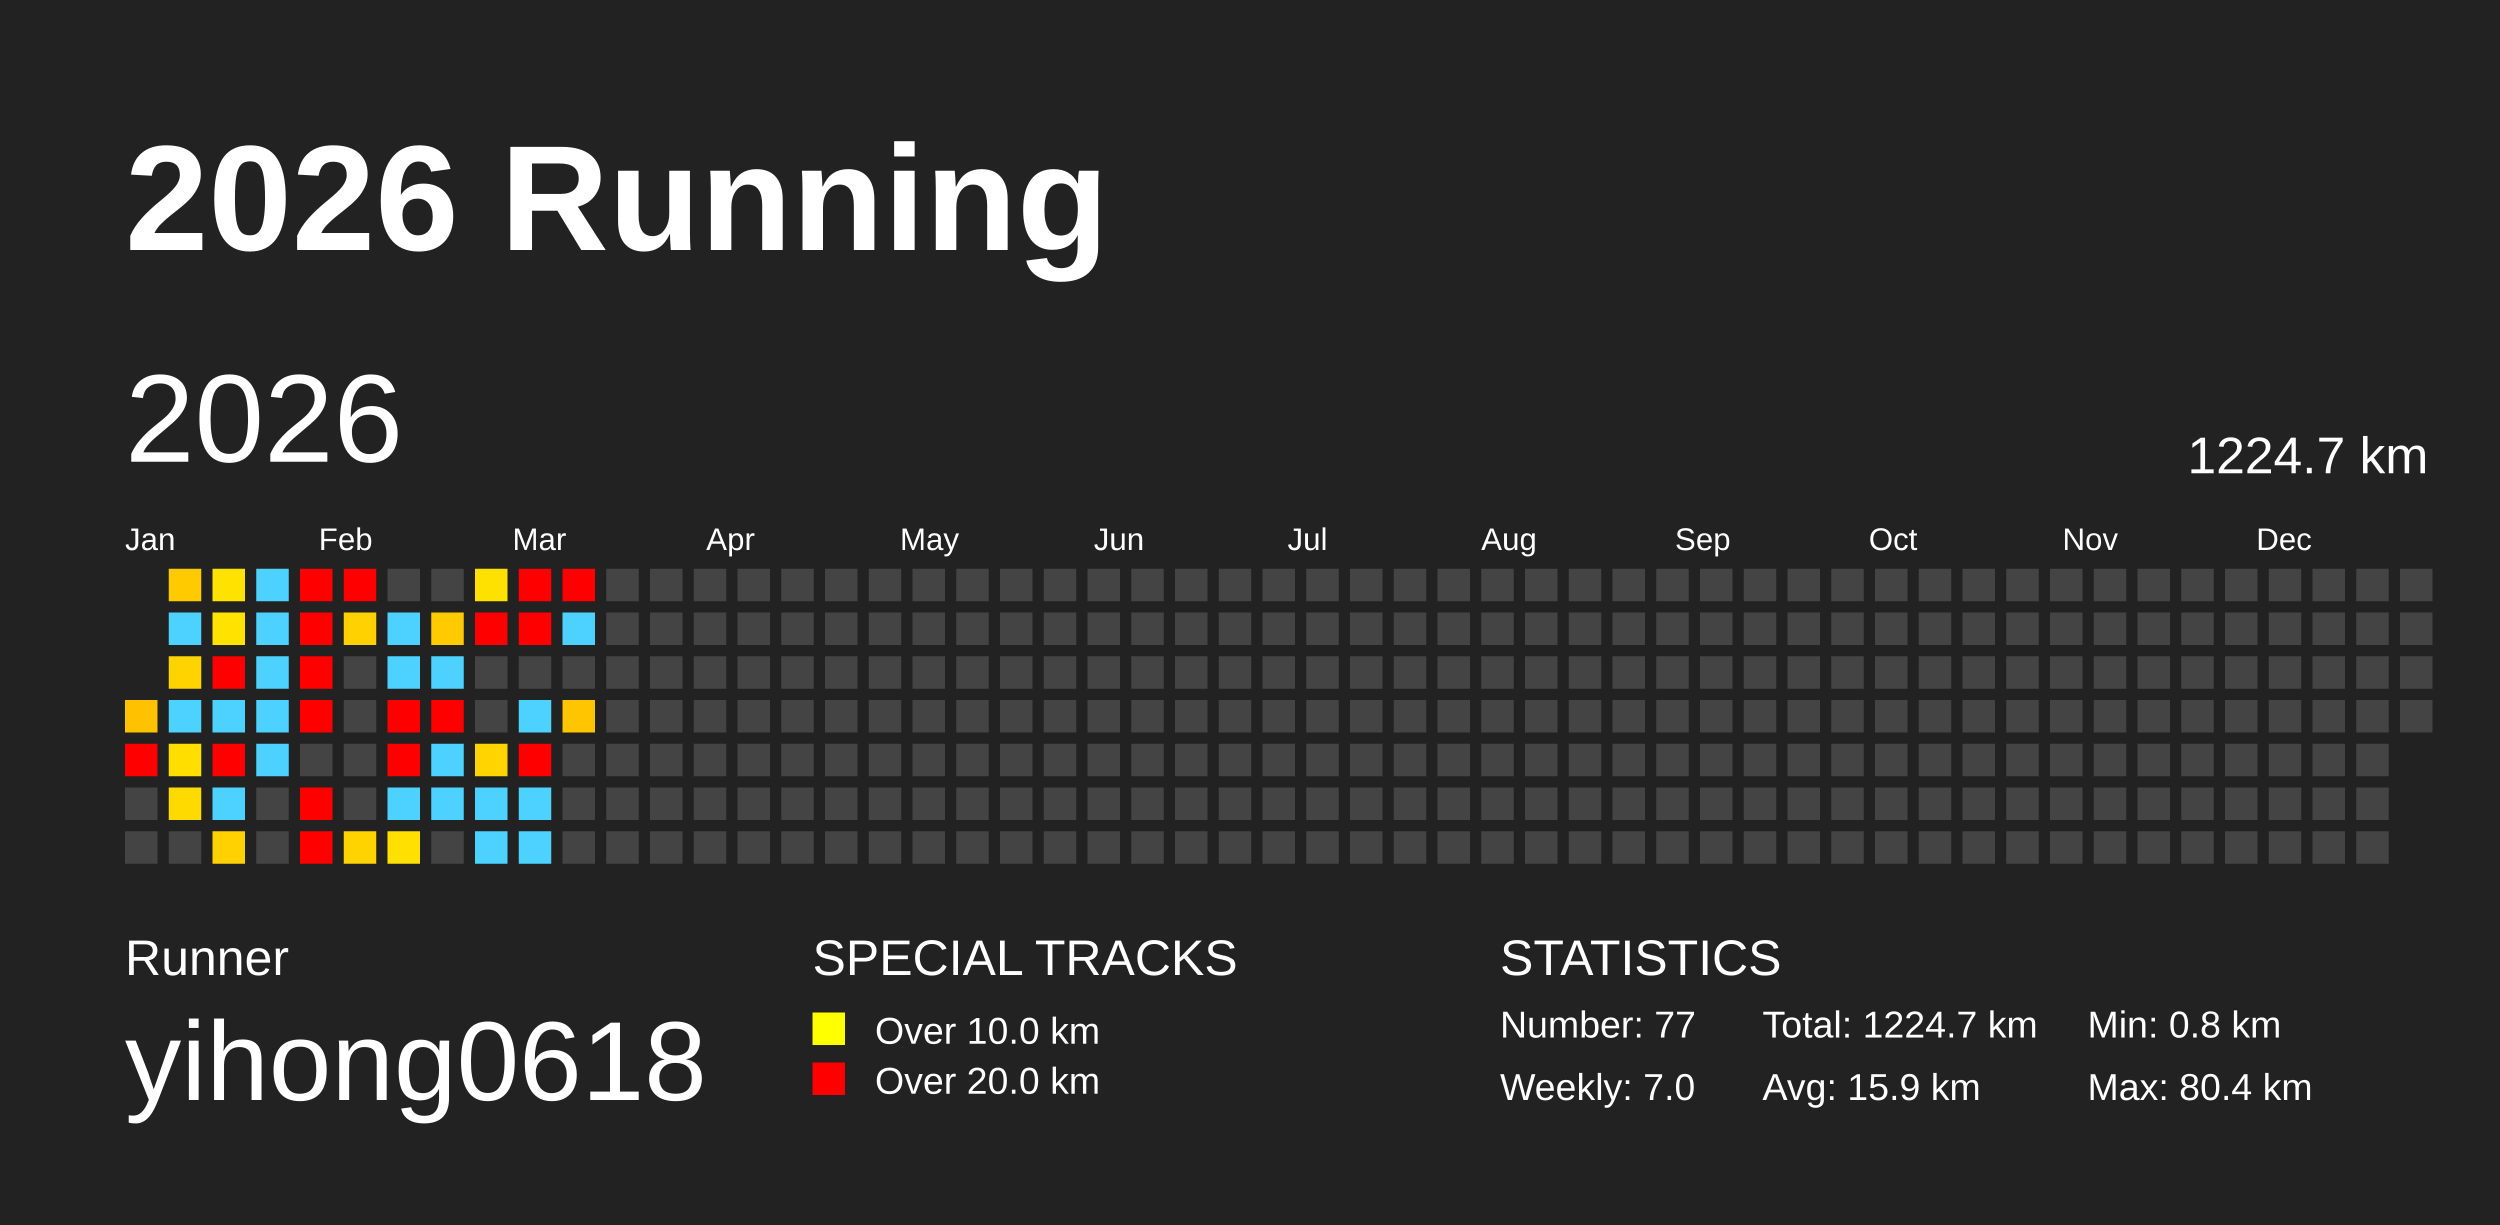
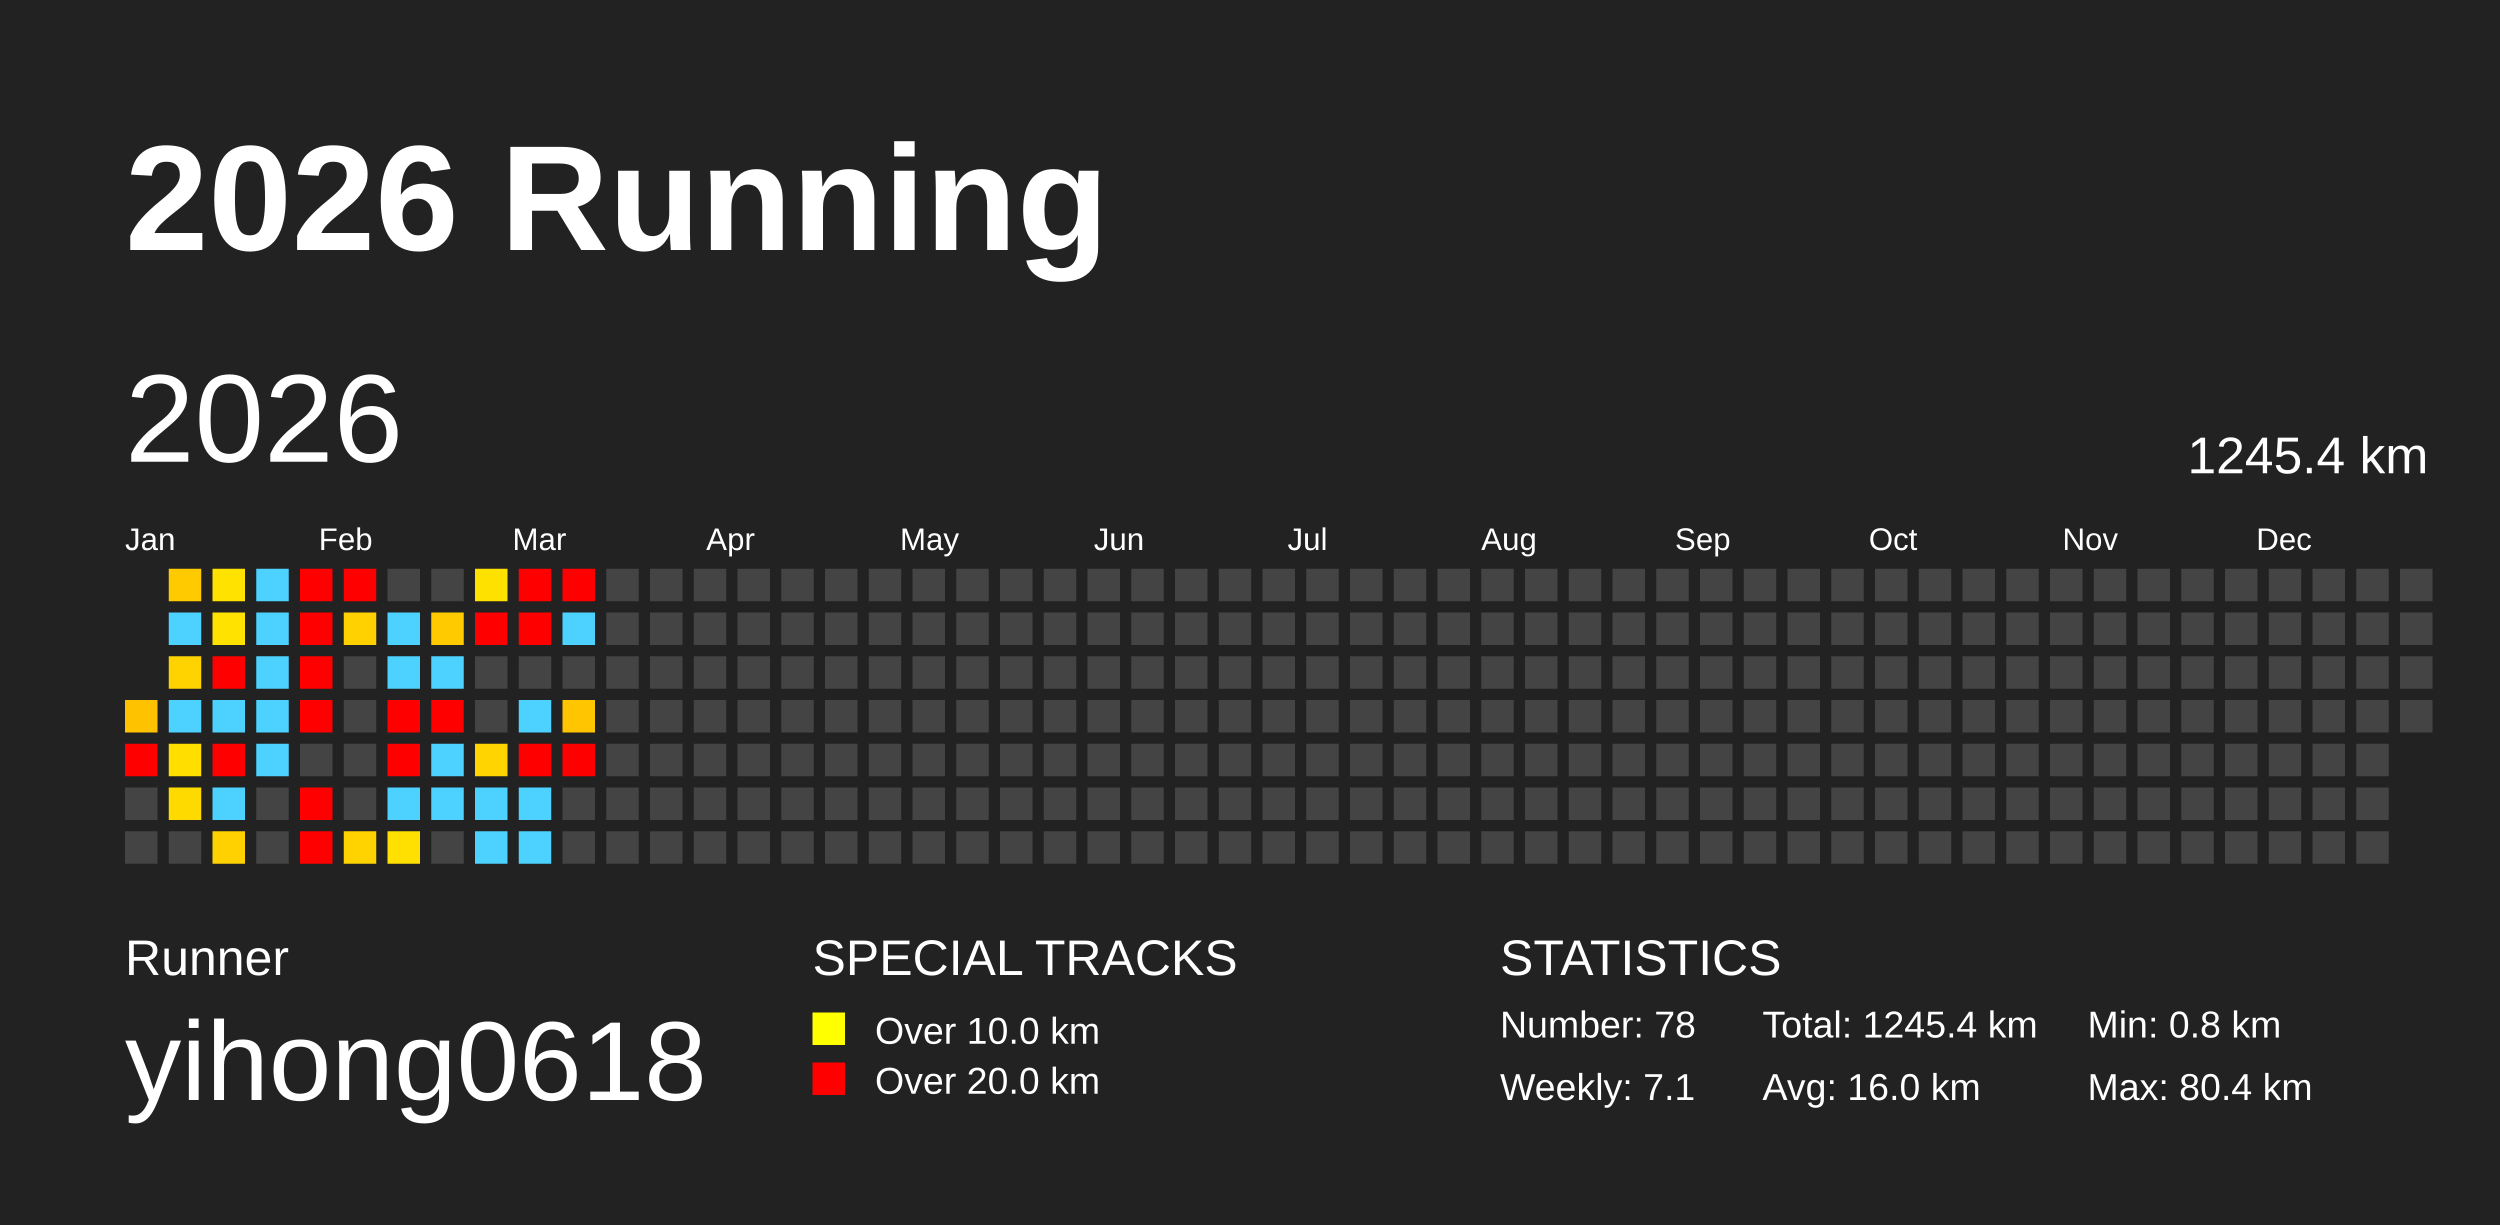
<svg xmlns="http://www.w3.org/2000/svg" baseProfile="full" height="98mm" version="1.1" viewBox="0,0,200,98" width="200mm">
  <defs />
  <rect fill="#222222" height="98" width="200" x="0" y="0" />
  <text fill="#FFFFFF" style="font-size:12px; font-family:Arial; font-weight:bold;" x="10" y="20">2026 Running</text>
  <text fill="#FFFFFF" style="font-size:4px; font-family:Arial" x="10" y="78">Runner</text>
  <text fill="#FFFFFF" style="font-size:9px; font-family:Arial" x="10" y="88">yihong0618</text>
  <text fill="#FFFFFF" style="font-size:4px; font-family:Arial" x="65" y="78">SPECIAL TRACKS</text>
  <rect fill="yellow" height="2.6" width="2.6" x="65" y="81" />
  <text fill="#FFFFFF" style="font-size:3px; font-family:Arial" x="70" y="83.5">Over 10.0 km</text>
  <rect fill="red" height="2.6" width="2.6" x="65" y="85" />
  <text fill="#FFFFFF" style="font-size:3px; font-family:Arial" x="70" y="87.5">Over 20.0 km</text>
  <text fill="#FFFFFF" style="font-size:4px; font-family:Arial" x="120" y="78">STATISTICS</text>
-   <text fill="#FFFFFF" style="font-size:3px; font-family:Arial" x="120" y="83">Number: 77</text>
-   <text fill="#FFFFFF" style="font-size:3px; font-family:Arial" x="120" y="88">Weekly: 7.0</text>
-   <text fill="#FFFFFF" style="font-size:3px; font-family:Arial" x="141" y="83">Total: 1224.7 km</text>
-   <text fill="#FFFFFF" style="font-size:3px; font-family:Arial" x="141" y="88">Avg: 15.9 km</text>
+   <text fill="#FFFFFF" style="font-size:3px; font-family:Arial" x="120" y="83">Number: 78</text>
+   <text fill="#FFFFFF" style="font-size:3px; font-family:Arial" x="120" y="88">Weekly: 7.1</text>
+   <text fill="#FFFFFF" style="font-size:3px; font-family:Arial" x="141" y="83">Total: 1245.4 km</text>
+   <text fill="#FFFFFF" style="font-size:3px; font-family:Arial" x="141" y="88">Avg: 16.0 km</text>
  <text fill="#FFFFFF" style="font-size:3px; font-family:Arial" x="167" y="83">Min: 0.8 km</text>
  <text fill="#FFFFFF" style="font-size:3px; font-family:Arial" x="167" y="88">Max: 80.4 km</text>
  <text dominant-baseline="hanging" fill="#FFFFFF" style="font-size:10.0px; font-family:Arial;" x="10" y="30">2026</text>
-   <text dominant-baseline="hanging" fill="#FFFFFF" style="font-size:4.125px; font-family:Arial;" x="175" y="35">1224.7 km</text>
+   <text dominant-baseline="hanging" fill="#FFFFFF" style="font-size:4.125px; font-family:Arial;" x="175" y="35">1245.4 km</text>
  <text fill="#FFFFFF" style="font-size:2.5px; font-family:Arial" x="10.0" y="44">Jan</text>
  <text fill="#FFFFFF" style="font-size:2.5px; font-family:Arial" x="25.5" y="44">Feb</text>
  <text fill="#FFFFFF" style="font-size:2.5px; font-family:Arial" x="41.0" y="44">Mar</text>
  <text fill="#FFFFFF" style="font-size:2.5px; font-family:Arial" x="56.5" y="44">Apr</text>
  <text fill="#FFFFFF" style="font-size:2.5px; font-family:Arial" x="72.0" y="44">May</text>
  <text fill="#FFFFFF" style="font-size:2.5px; font-family:Arial" x="87.5" y="44">Jun</text>
  <text fill="#FFFFFF" style="font-size:2.5px; font-family:Arial" x="103.0" y="44">Jul</text>
  <text fill="#FFFFFF" style="font-size:2.5px; font-family:Arial" x="118.5" y="44">Aug</text>
  <text fill="#FFFFFF" style="font-size:2.5px; font-family:Arial" x="134.0" y="44">Sep</text>
  <text fill="#FFFFFF" style="font-size:2.5px; font-family:Arial" x="149.5" y="44">Oct</text>
  <text fill="#FFFFFF" style="font-size:2.5px; font-family:Arial" x="165.0" y="44">Nov</text>
  <text fill="#FFFFFF" style="font-size:2.5px; font-family:Arial" x="180.5" y="44">Dec</text>
  <rect fill="#ffc200" height="2.6" width="2.6" x="10.0" y="56.0" />
  <rect fill="red" height="2.6" width="2.6" x="10.0" y="59.5" />
  <rect fill="#444444" height="2.6" width="2.6" x="10.0" y="63.0" />
  <rect fill="#444444" height="2.6" width="2.6" x="10.0" y="66.5" />
  <rect fill="#ffcb00" height="2.6" width="2.6" x="13.5" y="45.5" />
  <rect fill="#4dd2ff" height="2.6" width="2.6" x="13.5" y="49.0" />
  <rect fill="#ffd300" height="2.6" width="2.6" x="13.5" y="52.5" />
  <rect fill="#4dd2ff" height="2.6" width="2.6" x="13.5" y="56.0" />
  <rect fill="#ffde00" height="2.6" width="2.6" x="13.5" y="59.5" />
  <rect fill="#ffda00" height="2.6" width="2.6" x="13.5" y="63.0" />
  <rect fill="#444444" height="2.6" width="2.6" x="13.5" y="66.5" />
  <rect fill="#ffe200" height="2.6" width="2.6" x="17.0" y="45.5" />
  <rect fill="#ffe200" height="2.6" width="2.6" x="17.0" y="49.0" />
  <rect fill="red" height="2.6" width="2.6" x="17.0" y="52.5" />
  <rect fill="#4dd2ff" height="2.6" width="2.6" x="17.0" y="56.0" />
  <rect fill="red" height="2.6" width="2.6" x="17.0" y="59.5" />
  <rect fill="#4dd2ff" height="2.6" width="2.6" x="17.0" y="63.0" />
  <rect fill="#ffd100" height="2.6" width="2.6" x="17.0" y="66.5" />
  <rect fill="#4dd2ff" height="2.6" width="2.6" x="20.5" y="45.5" />
  <rect fill="#4dd2ff" height="2.6" width="2.6" x="20.5" y="49.0" />
  <rect fill="#4dd2ff" height="2.6" width="2.6" x="20.5" y="52.5" />
  <rect fill="#4dd2ff" height="2.6" width="2.6" x="20.5" y="56.0" />
  <rect fill="#4dd2ff" height="2.6" width="2.6" x="20.5" y="59.5" />
  <rect fill="#444444" height="2.6" width="2.6" x="20.5" y="63.0" />
  <rect fill="#444444" height="2.6" width="2.6" x="20.5" y="66.5" />
  <rect fill="red" height="2.6" width="2.6" x="24.0" y="45.5" />
  <rect fill="red" height="2.6" width="2.6" x="24.0" y="49.0" />
  <rect fill="red" height="2.6" width="2.6" x="24.0" y="52.5" />
  <rect fill="red" height="2.6" width="2.6" x="24.0" y="56.0" />
  <rect fill="#444444" height="2.6" width="2.6" x="24.0" y="59.5" />
  <rect fill="red" height="2.6" width="2.6" x="24.0" y="63.0" />
  <rect fill="red" height="2.6" width="2.6" x="24.0" y="66.5" />
  <rect fill="red" height="2.6" width="2.6" x="27.5" y="45.5" />
  <rect fill="#ffd100" height="2.6" width="2.6" x="27.5" y="49.0" />
  <rect fill="#444444" height="2.6" width="2.6" x="27.5" y="52.5" />
  <rect fill="#444444" height="2.6" width="2.6" x="27.5" y="56.0" />
  <rect fill="#444444" height="2.6" width="2.6" x="27.5" y="59.5" />
  <rect fill="#444444" height="2.6" width="2.6" x="27.5" y="63.0" />
  <rect fill="#ffd300" height="2.6" width="2.6" x="27.5" y="66.5" />
  <rect fill="#444444" height="2.6" width="2.6" x="31.0" y="45.5" />
  <rect fill="#4dd2ff" height="2.6" width="2.6" x="31.0" y="49.0" />
  <rect fill="#4dd2ff" height="2.6" width="2.6" x="31.0" y="52.5" />
  <rect fill="red" height="2.6" width="2.6" x="31.0" y="56.0" />
  <rect fill="red" height="2.6" width="2.6" x="31.0" y="59.5" />
  <rect fill="#4dd2ff" height="2.6" width="2.6" x="31.0" y="63.0" />
  <rect fill="#ffe000" height="2.6" width="2.6" x="31.0" y="66.5" />
  <rect fill="#444444" height="2.6" width="2.6" x="34.5" y="45.5" />
  <rect fill="#ffcb00" height="2.6" width="2.6" x="34.5" y="49.0" />
  <rect fill="#4dd2ff" height="2.6" width="2.6" x="34.5" y="52.5" />
  <rect fill="red" height="2.6" width="2.6" x="34.5" y="56.0" />
  <rect fill="#4dd2ff" height="2.6" width="2.6" x="34.5" y="59.5" />
  <rect fill="#4dd2ff" height="2.6" width="2.6" x="34.5" y="63.0" />
  <rect fill="#444444" height="2.6" width="2.6" x="34.5" y="66.5" />
  <rect fill="#ffe100" height="2.6" width="2.6" x="38.0" y="45.5" />
  <rect fill="red" height="2.6" width="2.6" x="38.0" y="49.0" />
  <rect fill="#444444" height="2.6" width="2.6" x="38.0" y="52.5" />
  <rect fill="#444444" height="2.6" width="2.6" x="38.0" y="56.0" />
  <rect fill="#ffd400" height="2.6" width="2.6" x="38.0" y="59.5" />
  <rect fill="#4dd2ff" height="2.6" width="2.6" x="38.0" y="63.0" />
  <rect fill="#4dd2ff" height="2.6" width="2.6" x="38.0" y="66.5" />
  <rect fill="red" height="2.6" width="2.6" x="41.5" y="45.5" />
  <rect fill="red" height="2.6" width="2.6" x="41.5" y="49.0" />
  <rect fill="#444444" height="2.6" width="2.6" x="41.5" y="52.5" />
  <rect fill="#4dd2ff" height="2.6" width="2.6" x="41.5" y="56.0" />
  <rect fill="red" height="2.6" width="2.6" x="41.5" y="59.5" />
  <rect fill="#4dd2ff" height="2.6" width="2.6" x="41.5" y="63.0" />
  <rect fill="#4dd2ff" height="2.6" width="2.6" x="41.5" y="66.5" />
  <rect fill="red" height="2.6" width="2.6" x="45.0" y="45.5" />
  <rect fill="#4dd2ff" height="2.6" width="2.6" x="45.0" y="49.0" />
  <rect fill="#444444" height="2.6" width="2.6" x="45.0" y="52.5" />
  <rect fill="#ffc500" height="2.6" width="2.6" x="45.0" y="56.0" />
-   <rect fill="#444444" height="2.6" width="2.6" x="45.0" y="59.5" />
+   <rect fill="red" height="2.6" width="2.6" x="45.0" y="59.5" />
  <rect fill="#444444" height="2.6" width="2.6" x="45.0" y="63.0" />
  <rect fill="#444444" height="2.6" width="2.6" x="45.0" y="66.5" />
  <rect fill="#444444" height="2.6" width="2.6" x="48.5" y="45.5" />
  <rect fill="#444444" height="2.6" width="2.6" x="48.5" y="49.0" />
  <rect fill="#444444" height="2.6" width="2.6" x="48.5" y="52.5" />
  <rect fill="#444444" height="2.6" width="2.6" x="48.5" y="56.0" />
  <rect fill="#444444" height="2.6" width="2.6" x="48.5" y="59.5" />
  <rect fill="#444444" height="2.6" width="2.6" x="48.5" y="63.0" />
  <rect fill="#444444" height="2.6" width="2.6" x="48.5" y="66.5" />
  <rect fill="#444444" height="2.6" width="2.6" x="52.0" y="45.5" />
  <rect fill="#444444" height="2.6" width="2.6" x="52.0" y="49.0" />
  <rect fill="#444444" height="2.6" width="2.6" x="52.0" y="52.5" />
  <rect fill="#444444" height="2.6" width="2.6" x="52.0" y="56.0" />
  <rect fill="#444444" height="2.6" width="2.6" x="52.0" y="59.5" />
  <rect fill="#444444" height="2.6" width="2.6" x="52.0" y="63.0" />
  <rect fill="#444444" height="2.6" width="2.6" x="52.0" y="66.5" />
  <rect fill="#444444" height="2.6" width="2.6" x="55.5" y="45.5" />
  <rect fill="#444444" height="2.6" width="2.6" x="55.5" y="49.0" />
  <rect fill="#444444" height="2.6" width="2.6" x="55.5" y="52.5" />
  <rect fill="#444444" height="2.6" width="2.6" x="55.5" y="56.0" />
  <rect fill="#444444" height="2.6" width="2.6" x="55.5" y="59.5" />
  <rect fill="#444444" height="2.6" width="2.6" x="55.5" y="63.0" />
  <rect fill="#444444" height="2.6" width="2.6" x="55.5" y="66.5" />
  <rect fill="#444444" height="2.6" width="2.6" x="59.0" y="45.5" />
  <rect fill="#444444" height="2.6" width="2.6" x="59.0" y="49.0" />
  <rect fill="#444444" height="2.6" width="2.6" x="59.0" y="52.5" />
  <rect fill="#444444" height="2.6" width="2.6" x="59.0" y="56.0" />
  <rect fill="#444444" height="2.6" width="2.6" x="59.0" y="59.5" />
  <rect fill="#444444" height="2.6" width="2.6" x="59.0" y="63.0" />
  <rect fill="#444444" height="2.6" width="2.6" x="59.0" y="66.5" />
  <rect fill="#444444" height="2.6" width="2.6" x="62.5" y="45.5" />
  <rect fill="#444444" height="2.6" width="2.6" x="62.5" y="49.0" />
  <rect fill="#444444" height="2.6" width="2.6" x="62.5" y="52.5" />
  <rect fill="#444444" height="2.6" width="2.6" x="62.5" y="56.0" />
  <rect fill="#444444" height="2.6" width="2.6" x="62.5" y="59.5" />
  <rect fill="#444444" height="2.6" width="2.6" x="62.5" y="63.0" />
  <rect fill="#444444" height="2.6" width="2.6" x="62.5" y="66.5" />
  <rect fill="#444444" height="2.6" width="2.6" x="66.0" y="45.5" />
  <rect fill="#444444" height="2.6" width="2.6" x="66.0" y="49.0" />
  <rect fill="#444444" height="2.6" width="2.6" x="66.0" y="52.5" />
  <rect fill="#444444" height="2.6" width="2.6" x="66.0" y="56.0" />
  <rect fill="#444444" height="2.6" width="2.6" x="66.0" y="59.5" />
  <rect fill="#444444" height="2.6" width="2.6" x="66.0" y="63.0" />
  <rect fill="#444444" height="2.6" width="2.6" x="66.0" y="66.5" />
  <rect fill="#444444" height="2.6" width="2.6" x="69.5" y="45.5" />
  <rect fill="#444444" height="2.6" width="2.6" x="69.5" y="49.0" />
  <rect fill="#444444" height="2.6" width="2.6" x="69.5" y="52.5" />
  <rect fill="#444444" height="2.6" width="2.6" x="69.5" y="56.0" />
  <rect fill="#444444" height="2.6" width="2.6" x="69.5" y="59.5" />
  <rect fill="#444444" height="2.6" width="2.6" x="69.5" y="63.0" />
  <rect fill="#444444" height="2.6" width="2.6" x="69.5" y="66.5" />
  <rect fill="#444444" height="2.6" width="2.6" x="73.0" y="45.5" />
  <rect fill="#444444" height="2.6" width="2.6" x="73.0" y="49.0" />
  <rect fill="#444444" height="2.6" width="2.6" x="73.0" y="52.5" />
  <rect fill="#444444" height="2.6" width="2.6" x="73.0" y="56.0" />
  <rect fill="#444444" height="2.6" width="2.6" x="73.0" y="59.5" />
  <rect fill="#444444" height="2.6" width="2.6" x="73.0" y="63.0" />
  <rect fill="#444444" height="2.6" width="2.6" x="73.0" y="66.5" />
  <rect fill="#444444" height="2.6" width="2.6" x="76.5" y="45.5" />
  <rect fill="#444444" height="2.6" width="2.6" x="76.5" y="49.0" />
  <rect fill="#444444" height="2.6" width="2.6" x="76.5" y="52.5" />
  <rect fill="#444444" height="2.6" width="2.6" x="76.5" y="56.0" />
  <rect fill="#444444" height="2.6" width="2.6" x="76.5" y="59.5" />
  <rect fill="#444444" height="2.6" width="2.6" x="76.5" y="63.0" />
  <rect fill="#444444" height="2.6" width="2.6" x="76.5" y="66.5" />
  <rect fill="#444444" height="2.6" width="2.6" x="80.0" y="45.5" />
  <rect fill="#444444" height="2.6" width="2.6" x="80.0" y="49.0" />
  <rect fill="#444444" height="2.6" width="2.6" x="80.0" y="52.5" />
  <rect fill="#444444" height="2.6" width="2.6" x="80.0" y="56.0" />
  <rect fill="#444444" height="2.6" width="2.6" x="80.0" y="59.5" />
  <rect fill="#444444" height="2.6" width="2.6" x="80.0" y="63.0" />
  <rect fill="#444444" height="2.6" width="2.6" x="80.0" y="66.5" />
  <rect fill="#444444" height="2.6" width="2.6" x="83.5" y="45.5" />
  <rect fill="#444444" height="2.6" width="2.6" x="83.5" y="49.0" />
  <rect fill="#444444" height="2.6" width="2.6" x="83.5" y="52.5" />
  <rect fill="#444444" height="2.6" width="2.6" x="83.5" y="56.0" />
  <rect fill="#444444" height="2.6" width="2.6" x="83.5" y="59.5" />
  <rect fill="#444444" height="2.6" width="2.6" x="83.5" y="63.0" />
  <rect fill="#444444" height="2.6" width="2.6" x="83.5" y="66.5" />
  <rect fill="#444444" height="2.6" width="2.6" x="87.0" y="45.5" />
  <rect fill="#444444" height="2.6" width="2.6" x="87.0" y="49.0" />
  <rect fill="#444444" height="2.6" width="2.6" x="87.0" y="52.5" />
  <rect fill="#444444" height="2.6" width="2.6" x="87.0" y="56.0" />
  <rect fill="#444444" height="2.6" width="2.6" x="87.0" y="59.5" />
  <rect fill="#444444" height="2.6" width="2.6" x="87.0" y="63.0" />
  <rect fill="#444444" height="2.6" width="2.6" x="87.0" y="66.5" />
  <rect fill="#444444" height="2.6" width="2.6" x="90.5" y="45.5" />
  <rect fill="#444444" height="2.6" width="2.6" x="90.5" y="49.0" />
  <rect fill="#444444" height="2.6" width="2.6" x="90.5" y="52.5" />
  <rect fill="#444444" height="2.6" width="2.6" x="90.5" y="56.0" />
  <rect fill="#444444" height="2.6" width="2.6" x="90.5" y="59.5" />
  <rect fill="#444444" height="2.6" width="2.6" x="90.5" y="63.0" />
  <rect fill="#444444" height="2.6" width="2.6" x="90.5" y="66.5" />
  <rect fill="#444444" height="2.6" width="2.6" x="94.0" y="45.5" />
  <rect fill="#444444" height="2.6" width="2.6" x="94.0" y="49.0" />
  <rect fill="#444444" height="2.6" width="2.6" x="94.0" y="52.5" />
  <rect fill="#444444" height="2.6" width="2.6" x="94.0" y="56.0" />
  <rect fill="#444444" height="2.6" width="2.6" x="94.0" y="59.5" />
  <rect fill="#444444" height="2.6" width="2.6" x="94.0" y="63.0" />
  <rect fill="#444444" height="2.6" width="2.6" x="94.0" y="66.5" />
  <rect fill="#444444" height="2.6" width="2.6" x="97.5" y="45.5" />
  <rect fill="#444444" height="2.6" width="2.6" x="97.5" y="49.0" />
  <rect fill="#444444" height="2.6" width="2.6" x="97.5" y="52.5" />
  <rect fill="#444444" height="2.6" width="2.6" x="97.5" y="56.0" />
  <rect fill="#444444" height="2.6" width="2.6" x="97.5" y="59.5" />
  <rect fill="#444444" height="2.6" width="2.6" x="97.5" y="63.0" />
  <rect fill="#444444" height="2.6" width="2.6" x="97.5" y="66.5" />
  <rect fill="#444444" height="2.6" width="2.6" x="101.0" y="45.5" />
  <rect fill="#444444" height="2.6" width="2.6" x="101.0" y="49.0" />
  <rect fill="#444444" height="2.6" width="2.6" x="101.0" y="52.5" />
  <rect fill="#444444" height="2.6" width="2.6" x="101.0" y="56.0" />
  <rect fill="#444444" height="2.6" width="2.6" x="101.0" y="59.5" />
  <rect fill="#444444" height="2.6" width="2.6" x="101.0" y="63.0" />
  <rect fill="#444444" height="2.6" width="2.6" x="101.0" y="66.5" />
  <rect fill="#444444" height="2.6" width="2.6" x="104.5" y="45.5" />
  <rect fill="#444444" height="2.6" width="2.6" x="104.5" y="49.0" />
  <rect fill="#444444" height="2.6" width="2.6" x="104.5" y="52.5" />
  <rect fill="#444444" height="2.6" width="2.6" x="104.5" y="56.0" />
  <rect fill="#444444" height="2.6" width="2.6" x="104.5" y="59.5" />
  <rect fill="#444444" height="2.6" width="2.6" x="104.5" y="63.0" />
  <rect fill="#444444" height="2.6" width="2.6" x="104.5" y="66.5" />
  <rect fill="#444444" height="2.6" width="2.6" x="108.0" y="45.5" />
  <rect fill="#444444" height="2.6" width="2.6" x="108.0" y="49.0" />
  <rect fill="#444444" height="2.6" width="2.6" x="108.0" y="52.5" />
  <rect fill="#444444" height="2.6" width="2.6" x="108.0" y="56.0" />
  <rect fill="#444444" height="2.6" width="2.6" x="108.0" y="59.5" />
  <rect fill="#444444" height="2.6" width="2.6" x="108.0" y="63.0" />
  <rect fill="#444444" height="2.6" width="2.6" x="108.0" y="66.5" />
  <rect fill="#444444" height="2.6" width="2.6" x="111.5" y="45.5" />
  <rect fill="#444444" height="2.6" width="2.6" x="111.5" y="49.0" />
  <rect fill="#444444" height="2.6" width="2.6" x="111.5" y="52.5" />
  <rect fill="#444444" height="2.6" width="2.6" x="111.5" y="56.0" />
  <rect fill="#444444" height="2.6" width="2.6" x="111.5" y="59.5" />
  <rect fill="#444444" height="2.6" width="2.6" x="111.5" y="63.0" />
  <rect fill="#444444" height="2.6" width="2.6" x="111.5" y="66.5" />
  <rect fill="#444444" height="2.6" width="2.6" x="115.0" y="45.5" />
  <rect fill="#444444" height="2.6" width="2.6" x="115.0" y="49.0" />
  <rect fill="#444444" height="2.6" width="2.6" x="115.0" y="52.5" />
  <rect fill="#444444" height="2.6" width="2.6" x="115.0" y="56.0" />
  <rect fill="#444444" height="2.6" width="2.6" x="115.0" y="59.5" />
  <rect fill="#444444" height="2.6" width="2.6" x="115.0" y="63.0" />
  <rect fill="#444444" height="2.6" width="2.6" x="115.0" y="66.5" />
  <rect fill="#444444" height="2.6" width="2.6" x="118.5" y="45.5" />
  <rect fill="#444444" height="2.6" width="2.6" x="118.5" y="49.0" />
  <rect fill="#444444" height="2.6" width="2.6" x="118.5" y="52.5" />
  <rect fill="#444444" height="2.6" width="2.6" x="118.5" y="56.0" />
  <rect fill="#444444" height="2.6" width="2.6" x="118.5" y="59.5" />
  <rect fill="#444444" height="2.6" width="2.6" x="118.5" y="63.0" />
  <rect fill="#444444" height="2.6" width="2.6" x="118.5" y="66.5" />
  <rect fill="#444444" height="2.6" width="2.6" x="122.0" y="45.5" />
  <rect fill="#444444" height="2.6" width="2.6" x="122.0" y="49.0" />
  <rect fill="#444444" height="2.6" width="2.6" x="122.0" y="52.5" />
  <rect fill="#444444" height="2.6" width="2.6" x="122.0" y="56.0" />
  <rect fill="#444444" height="2.6" width="2.6" x="122.0" y="59.5" />
  <rect fill="#444444" height="2.6" width="2.6" x="122.0" y="63.0" />
  <rect fill="#444444" height="2.6" width="2.6" x="122.0" y="66.5" />
  <rect fill="#444444" height="2.6" width="2.6" x="125.5" y="45.5" />
  <rect fill="#444444" height="2.6" width="2.6" x="125.5" y="49.0" />
  <rect fill="#444444" height="2.6" width="2.6" x="125.5" y="52.5" />
  <rect fill="#444444" height="2.6" width="2.6" x="125.5" y="56.0" />
  <rect fill="#444444" height="2.6" width="2.6" x="125.5" y="59.5" />
  <rect fill="#444444" height="2.6" width="2.6" x="125.5" y="63.0" />
  <rect fill="#444444" height="2.6" width="2.6" x="125.5" y="66.5" />
  <rect fill="#444444" height="2.6" width="2.6" x="129.0" y="45.5" />
  <rect fill="#444444" height="2.6" width="2.6" x="129.0" y="49.0" />
  <rect fill="#444444" height="2.6" width="2.6" x="129.0" y="52.5" />
  <rect fill="#444444" height="2.6" width="2.6" x="129.0" y="56.0" />
  <rect fill="#444444" height="2.6" width="2.6" x="129.0" y="59.5" />
  <rect fill="#444444" height="2.6" width="2.6" x="129.0" y="63.0" />
  <rect fill="#444444" height="2.6" width="2.6" x="129.0" y="66.5" />
  <rect fill="#444444" height="2.6" width="2.6" x="132.5" y="45.5" />
  <rect fill="#444444" height="2.6" width="2.6" x="132.5" y="49.0" />
  <rect fill="#444444" height="2.6" width="2.6" x="132.5" y="52.5" />
  <rect fill="#444444" height="2.6" width="2.6" x="132.5" y="56.0" />
  <rect fill="#444444" height="2.6" width="2.6" x="132.5" y="59.5" />
  <rect fill="#444444" height="2.6" width="2.6" x="132.5" y="63.0" />
  <rect fill="#444444" height="2.6" width="2.6" x="132.5" y="66.5" />
  <rect fill="#444444" height="2.6" width="2.6" x="136.0" y="45.5" />
  <rect fill="#444444" height="2.6" width="2.6" x="136.0" y="49.0" />
  <rect fill="#444444" height="2.6" width="2.6" x="136.0" y="52.5" />
  <rect fill="#444444" height="2.6" width="2.6" x="136.0" y="56.0" />
  <rect fill="#444444" height="2.6" width="2.6" x="136.0" y="59.5" />
  <rect fill="#444444" height="2.6" width="2.6" x="136.0" y="63.0" />
  <rect fill="#444444" height="2.6" width="2.6" x="136.0" y="66.5" />
  <rect fill="#444444" height="2.6" width="2.6" x="139.5" y="45.5" />
  <rect fill="#444444" height="2.6" width="2.6" x="139.5" y="49.0" />
  <rect fill="#444444" height="2.6" width="2.6" x="139.5" y="52.5" />
  <rect fill="#444444" height="2.6" width="2.6" x="139.5" y="56.0" />
  <rect fill="#444444" height="2.6" width="2.6" x="139.5" y="59.5" />
  <rect fill="#444444" height="2.6" width="2.6" x="139.5" y="63.0" />
  <rect fill="#444444" height="2.6" width="2.6" x="139.5" y="66.5" />
  <rect fill="#444444" height="2.6" width="2.6" x="143.0" y="45.5" />
  <rect fill="#444444" height="2.6" width="2.6" x="143.0" y="49.0" />
  <rect fill="#444444" height="2.6" width="2.6" x="143.0" y="52.5" />
  <rect fill="#444444" height="2.6" width="2.6" x="143.0" y="56.0" />
  <rect fill="#444444" height="2.6" width="2.6" x="143.0" y="59.5" />
  <rect fill="#444444" height="2.6" width="2.6" x="143.0" y="63.0" />
  <rect fill="#444444" height="2.6" width="2.6" x="143.0" y="66.5" />
  <rect fill="#444444" height="2.6" width="2.6" x="146.5" y="45.5" />
  <rect fill="#444444" height="2.6" width="2.6" x="146.5" y="49.0" />
  <rect fill="#444444" height="2.6" width="2.6" x="146.5" y="52.5" />
  <rect fill="#444444" height="2.6" width="2.6" x="146.5" y="56.0" />
  <rect fill="#444444" height="2.6" width="2.6" x="146.5" y="59.5" />
  <rect fill="#444444" height="2.6" width="2.6" x="146.5" y="63.0" />
  <rect fill="#444444" height="2.6" width="2.6" x="146.5" y="66.5" />
  <rect fill="#444444" height="2.6" width="2.6" x="150.0" y="45.5" />
  <rect fill="#444444" height="2.6" width="2.6" x="150.0" y="49.0" />
  <rect fill="#444444" height="2.6" width="2.6" x="150.0" y="52.5" />
  <rect fill="#444444" height="2.6" width="2.6" x="150.0" y="56.0" />
  <rect fill="#444444" height="2.6" width="2.6" x="150.0" y="59.5" />
  <rect fill="#444444" height="2.6" width="2.6" x="150.0" y="63.0" />
  <rect fill="#444444" height="2.6" width="2.6" x="150.0" y="66.5" />
  <rect fill="#444444" height="2.6" width="2.6" x="153.5" y="45.5" />
  <rect fill="#444444" height="2.6" width="2.6" x="153.5" y="49.0" />
  <rect fill="#444444" height="2.6" width="2.6" x="153.5" y="52.5" />
  <rect fill="#444444" height="2.6" width="2.6" x="153.5" y="56.0" />
  <rect fill="#444444" height="2.6" width="2.6" x="153.5" y="59.5" />
  <rect fill="#444444" height="2.6" width="2.6" x="153.5" y="63.0" />
  <rect fill="#444444" height="2.6" width="2.6" x="153.5" y="66.5" />
  <rect fill="#444444" height="2.6" width="2.6" x="157.0" y="45.5" />
  <rect fill="#444444" height="2.6" width="2.6" x="157.0" y="49.0" />
  <rect fill="#444444" height="2.6" width="2.6" x="157.0" y="52.5" />
  <rect fill="#444444" height="2.6" width="2.6" x="157.0" y="56.0" />
  <rect fill="#444444" height="2.6" width="2.6" x="157.0" y="59.5" />
  <rect fill="#444444" height="2.6" width="2.6" x="157.0" y="63.0" />
  <rect fill="#444444" height="2.6" width="2.6" x="157.0" y="66.5" />
  <rect fill="#444444" height="2.6" width="2.6" x="160.5" y="45.5" />
  <rect fill="#444444" height="2.6" width="2.6" x="160.5" y="49.0" />
  <rect fill="#444444" height="2.6" width="2.6" x="160.5" y="52.5" />
  <rect fill="#444444" height="2.6" width="2.6" x="160.5" y="56.0" />
  <rect fill="#444444" height="2.6" width="2.6" x="160.5" y="59.5" />
  <rect fill="#444444" height="2.6" width="2.6" x="160.5" y="63.0" />
  <rect fill="#444444" height="2.6" width="2.6" x="160.5" y="66.5" />
  <rect fill="#444444" height="2.6" width="2.6" x="164.0" y="45.5" />
  <rect fill="#444444" height="2.6" width="2.6" x="164.0" y="49.0" />
  <rect fill="#444444" height="2.6" width="2.6" x="164.0" y="52.5" />
  <rect fill="#444444" height="2.6" width="2.6" x="164.0" y="56.0" />
  <rect fill="#444444" height="2.6" width="2.6" x="164.0" y="59.5" />
  <rect fill="#444444" height="2.6" width="2.6" x="164.0" y="63.0" />
  <rect fill="#444444" height="2.6" width="2.6" x="164.0" y="66.5" />
  <rect fill="#444444" height="2.6" width="2.6" x="167.5" y="45.5" />
  <rect fill="#444444" height="2.6" width="2.6" x="167.5" y="49.0" />
  <rect fill="#444444" height="2.6" width="2.6" x="167.5" y="52.5" />
  <rect fill="#444444" height="2.6" width="2.6" x="167.5" y="56.0" />
  <rect fill="#444444" height="2.6" width="2.6" x="167.5" y="59.5" />
  <rect fill="#444444" height="2.6" width="2.6" x="167.5" y="63.0" />
  <rect fill="#444444" height="2.6" width="2.6" x="167.5" y="66.5" />
  <rect fill="#444444" height="2.6" width="2.6" x="171.0" y="45.5" />
  <rect fill="#444444" height="2.6" width="2.6" x="171.0" y="49.0" />
  <rect fill="#444444" height="2.6" width="2.6" x="171.0" y="52.5" />
  <rect fill="#444444" height="2.6" width="2.6" x="171.0" y="56.0" />
  <rect fill="#444444" height="2.6" width="2.6" x="171.0" y="59.5" />
  <rect fill="#444444" height="2.6" width="2.6" x="171.0" y="63.0" />
  <rect fill="#444444" height="2.6" width="2.6" x="171.0" y="66.5" />
  <rect fill="#444444" height="2.6" width="2.6" x="174.5" y="45.5" />
  <rect fill="#444444" height="2.6" width="2.6" x="174.5" y="49.0" />
  <rect fill="#444444" height="2.6" width="2.6" x="174.5" y="52.5" />
  <rect fill="#444444" height="2.6" width="2.6" x="174.5" y="56.0" />
  <rect fill="#444444" height="2.6" width="2.6" x="174.5" y="59.5" />
  <rect fill="#444444" height="2.6" width="2.6" x="174.5" y="63.0" />
  <rect fill="#444444" height="2.6" width="2.6" x="174.5" y="66.5" />
  <rect fill="#444444" height="2.6" width="2.6" x="178.0" y="45.5" />
  <rect fill="#444444" height="2.6" width="2.6" x="178.0" y="49.0" />
  <rect fill="#444444" height="2.6" width="2.6" x="178.0" y="52.5" />
  <rect fill="#444444" height="2.6" width="2.6" x="178.0" y="56.0" />
  <rect fill="#444444" height="2.6" width="2.6" x="178.0" y="59.5" />
  <rect fill="#444444" height="2.6" width="2.6" x="178.0" y="63.0" />
  <rect fill="#444444" height="2.6" width="2.6" x="178.0" y="66.5" />
  <rect fill="#444444" height="2.6" width="2.6" x="181.5" y="45.5" />
  <rect fill="#444444" height="2.6" width="2.6" x="181.5" y="49.0" />
  <rect fill="#444444" height="2.6" width="2.6" x="181.5" y="52.5" />
  <rect fill="#444444" height="2.6" width="2.6" x="181.5" y="56.0" />
  <rect fill="#444444" height="2.6" width="2.6" x="181.5" y="59.5" />
  <rect fill="#444444" height="2.6" width="2.6" x="181.5" y="63.0" />
  <rect fill="#444444" height="2.6" width="2.6" x="181.5" y="66.5" />
  <rect fill="#444444" height="2.6" width="2.6" x="185.0" y="45.5" />
  <rect fill="#444444" height="2.6" width="2.6" x="185.0" y="49.0" />
  <rect fill="#444444" height="2.6" width="2.6" x="185.0" y="52.5" />
  <rect fill="#444444" height="2.6" width="2.6" x="185.0" y="56.0" />
  <rect fill="#444444" height="2.6" width="2.6" x="185.0" y="59.5" />
  <rect fill="#444444" height="2.6" width="2.6" x="185.0" y="63.0" />
  <rect fill="#444444" height="2.6" width="2.6" x="185.0" y="66.5" />
  <rect fill="#444444" height="2.6" width="2.6" x="188.5" y="45.5" />
  <rect fill="#444444" height="2.6" width="2.6" x="188.5" y="49.0" />
  <rect fill="#444444" height="2.6" width="2.6" x="188.5" y="52.5" />
  <rect fill="#444444" height="2.6" width="2.6" x="188.5" y="56.0" />
  <rect fill="#444444" height="2.6" width="2.6" x="188.5" y="59.5" />
  <rect fill="#444444" height="2.6" width="2.6" x="188.5" y="63.0" />
  <rect fill="#444444" height="2.6" width="2.6" x="188.5" y="66.5" />
  <rect fill="#444444" height="2.6" width="2.6" x="192.0" y="45.5" />
  <rect fill="#444444" height="2.6" width="2.6" x="192.0" y="49.0" />
  <rect fill="#444444" height="2.6" width="2.6" x="192.0" y="52.5" />
  <rect fill="#444444" height="2.6" width="2.6" x="192.0" y="56.0" />
</svg>
